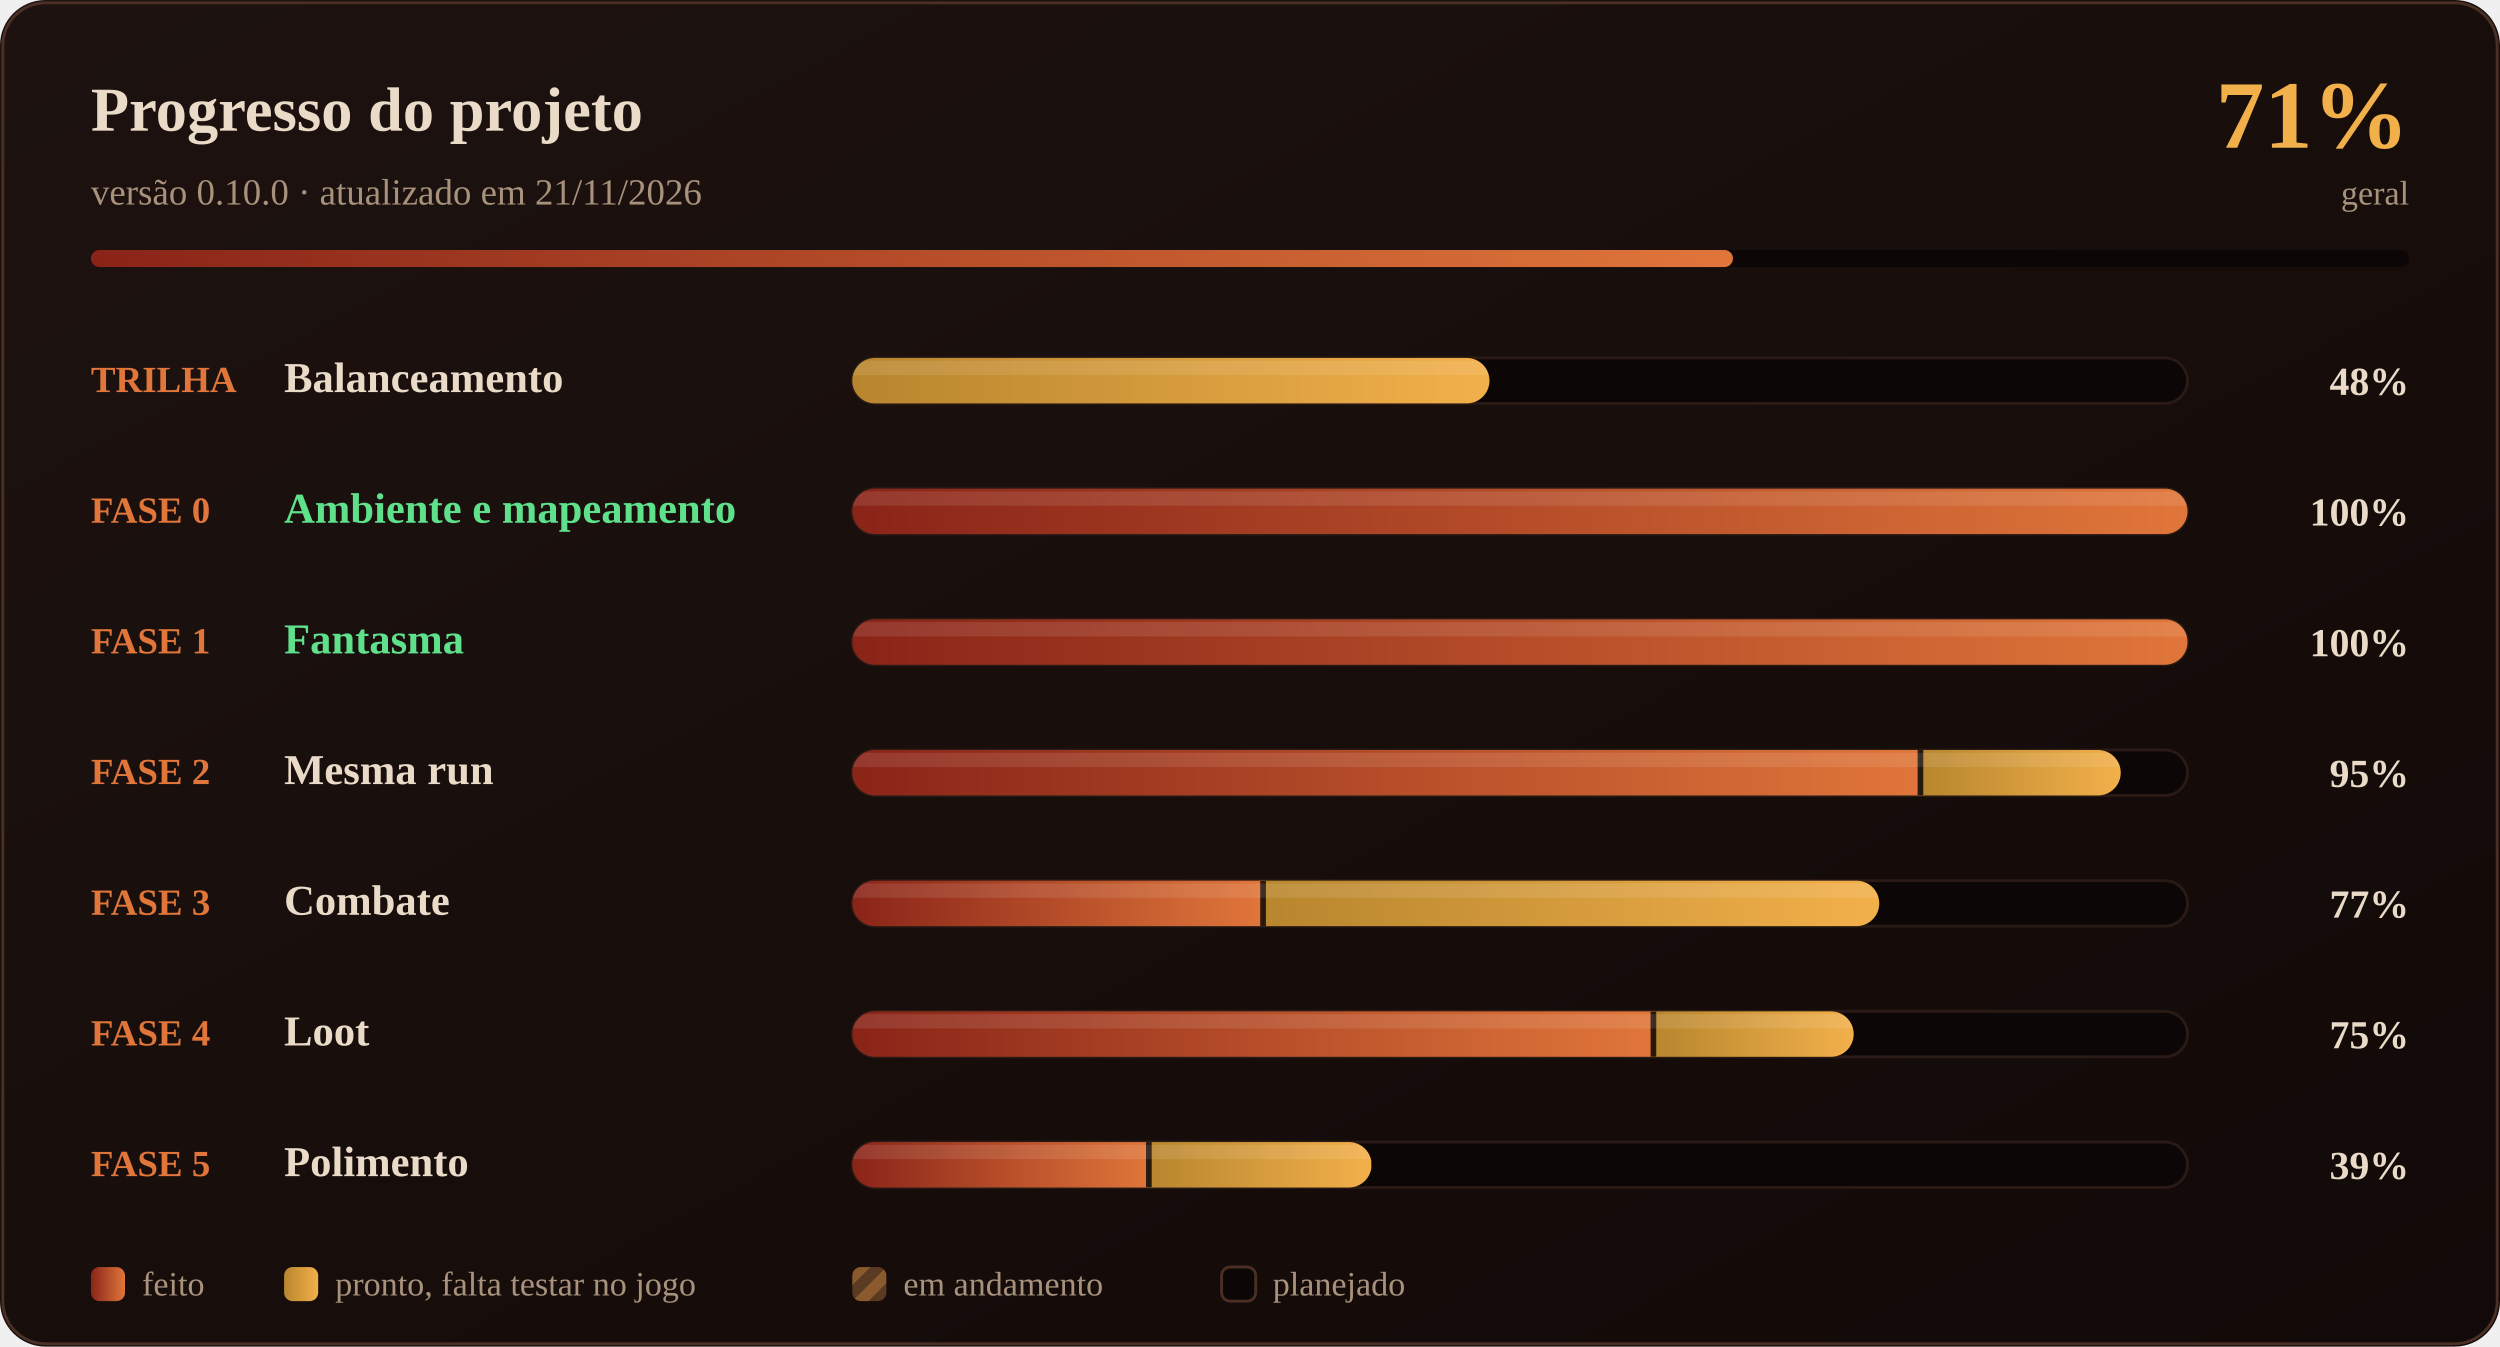
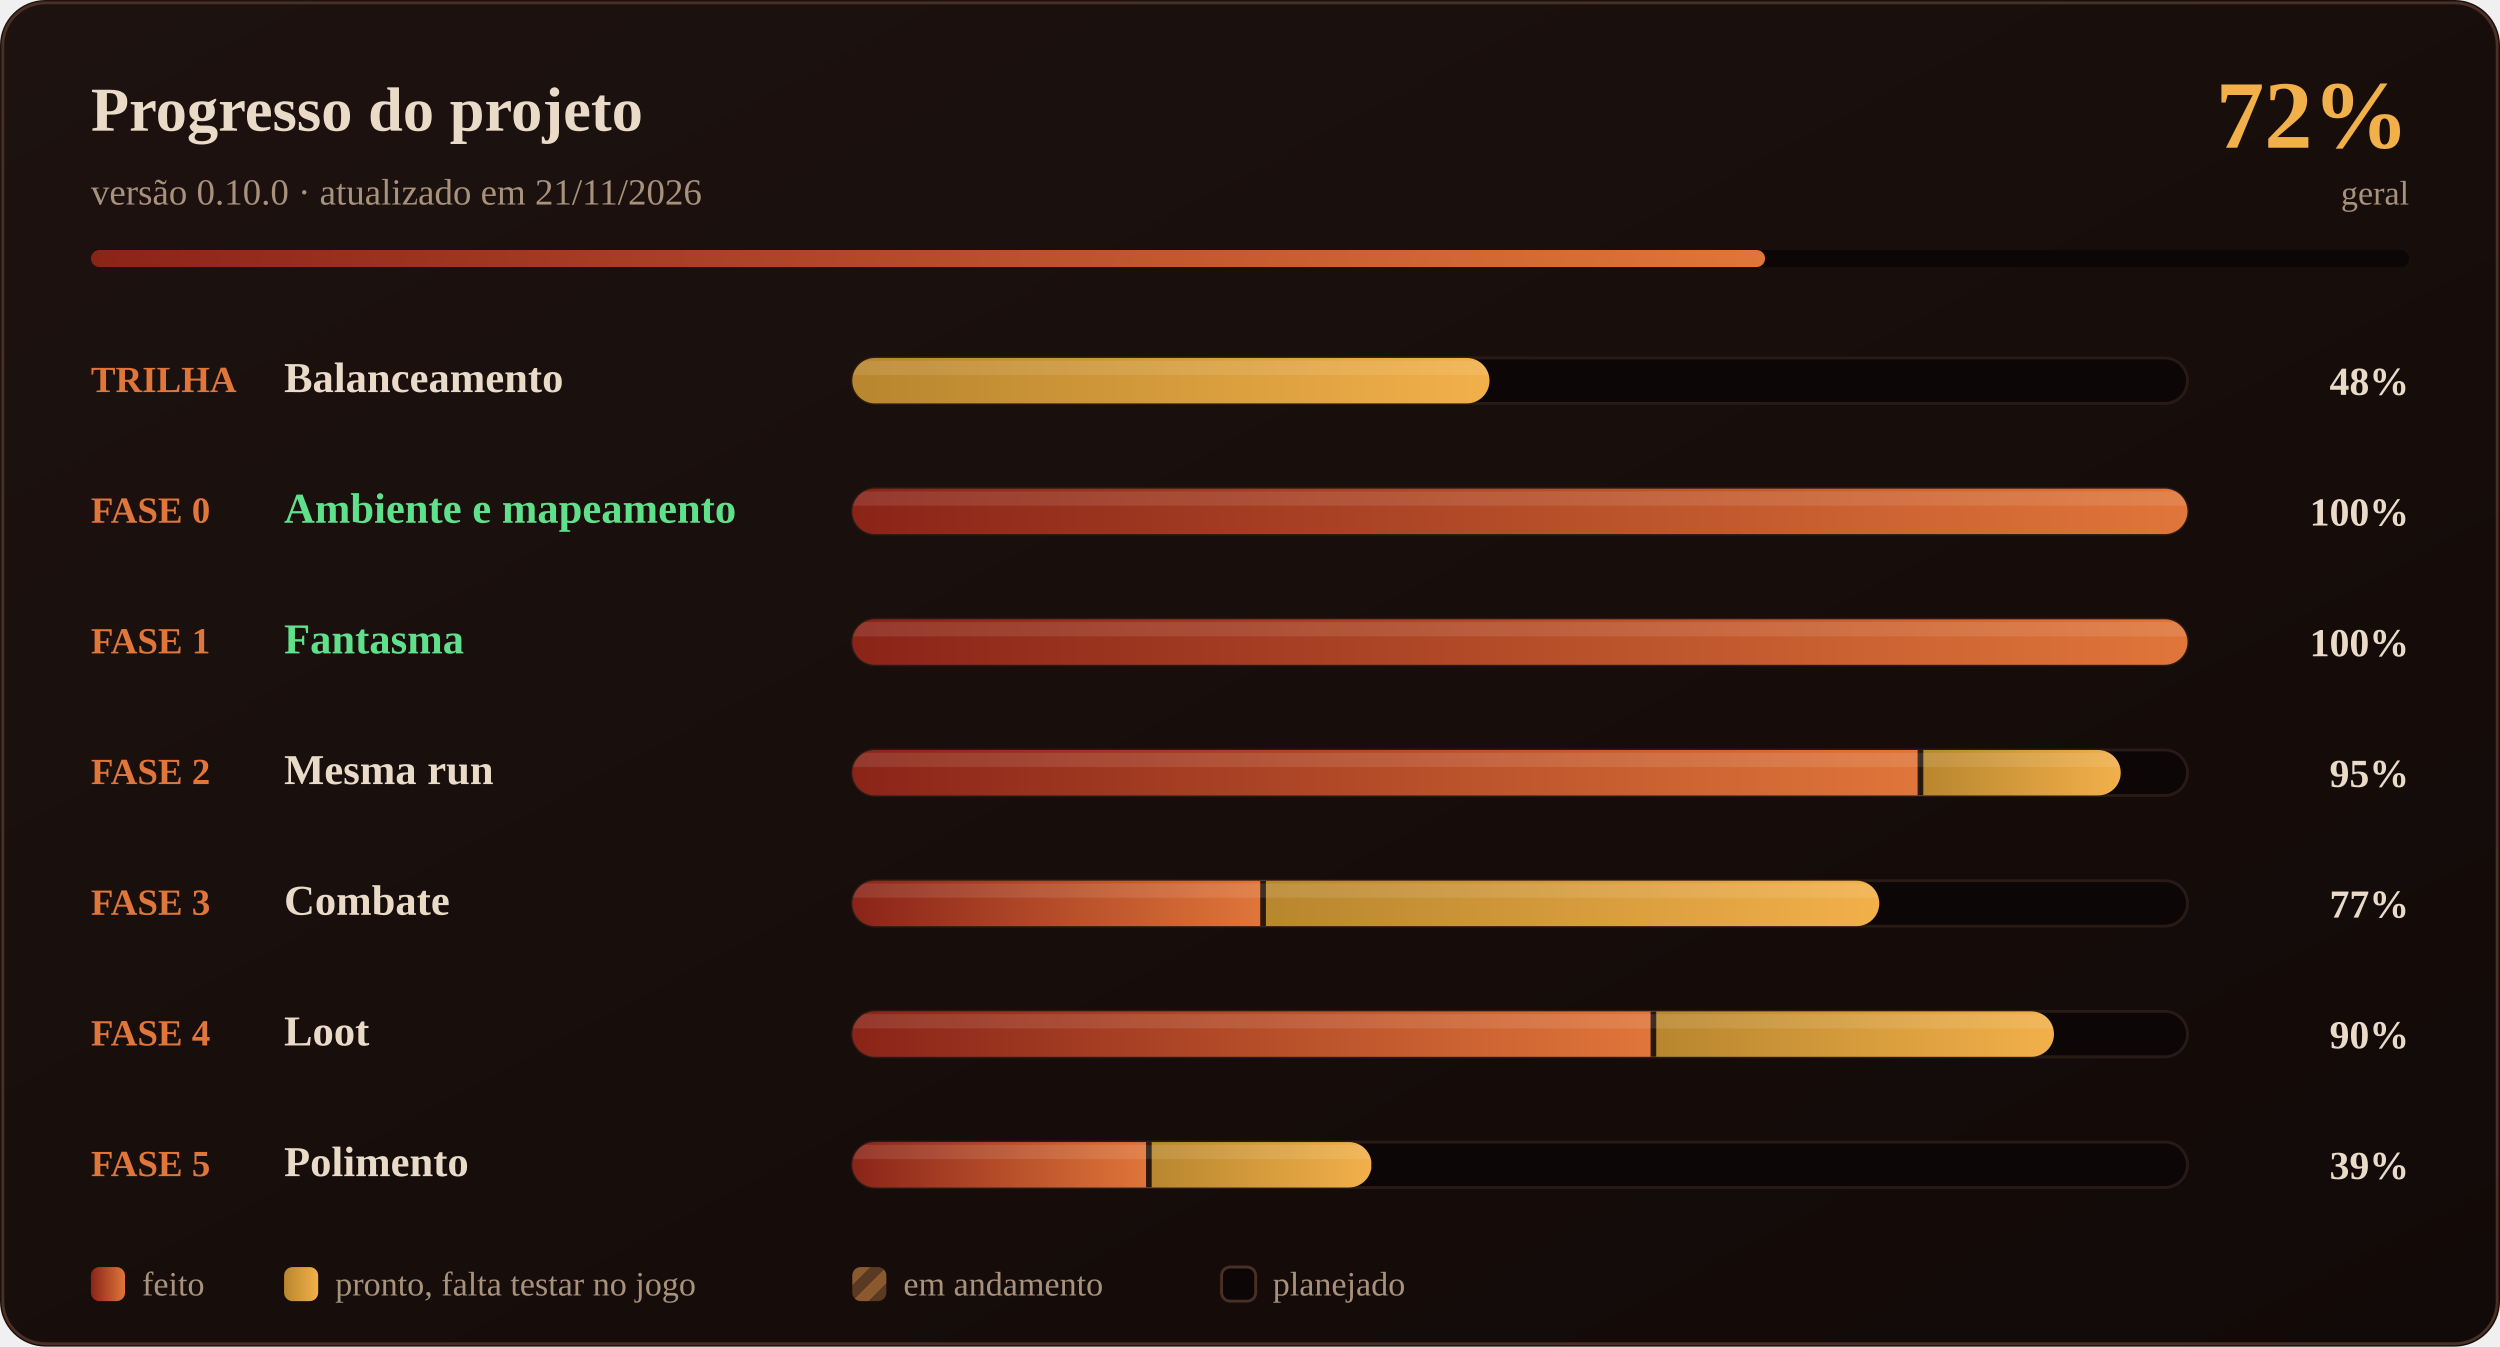
<svg xmlns="http://www.w3.org/2000/svg" width="880" height="474" viewBox="0 0 880 474" font-family="Georgia, 'Times New Roman', serif">
  <defs>
    <linearGradient id="fundo" x1="0" y1="0" x2="1" y2="1">
      <stop offset="0" stop-color="#1d1210" />
      <stop offset="1" stop-color="#120a08" />
    </linearGradient>
    <linearGradient id="fogo" x1="0" y1="0" x2="1" y2="0">
      <stop offset="0" stop-color="#8a2418" />
      <stop offset="1" stop-color="#e0763a" />
    </linearGradient>
    <linearGradient id="teste" x1="0" y1="0" x2="1" y2="0">
      <stop offset="0" stop-color="#b8862e" />
      <stop offset="1" stop-color="#f2b04a" />
    </linearGradient>
    <pattern id="andamento" width="8" height="8" patternUnits="userSpaceOnUse" patternTransform="rotate(45)">
      <rect width="8" height="8" fill="#5a3a22" />
      <rect width="4" height="8" fill="#8a5a2e" />
    </pattern>
  </defs>
  <rect width="880" height="474" rx="16" fill="url(#fundo)" />
  <rect x="1" y="1" width="878" height="472" rx="15" fill="none" stroke="#4a2f25" />
  <text x="32" y="46" fill="#eadbc8" font-size="22" font-weight="700">Progresso do projeto</text>
  <text x="32" y="72" fill="#a8927c" font-size="13">versão 0.10.0 · atualizado em 21/11/2026</text>
-   <text x="848" y="52" fill="#f2b04a" font-size="34" font-weight="800" text-anchor="end">71%</text>
+   <text x="848" y="52" fill="#f2b04a" font-size="34" font-weight="800" text-anchor="end">72%</text>
  <text x="848" y="72" fill="#a8927c" font-size="12" text-anchor="end">geral</text>
  <rect x="32" y="88" width="816" height="6" rx="3" fill="#0c0706" />
-   <rect x="32" y="88" width="578.0" height="6" rx="3" fill="url(#fogo)" />
+   <rect x="32" y="88" width="589.3" height="6" rx="3" fill="url(#fogo)" />
  <text x="32" y="138" fill="#e0763a" font-size="13" font-weight="700">TRILHA</text>
  <text x="100" y="138" fill="#eadbc8" font-size="15" font-weight="600">Balanceamento</text>
  <rect x="300" y="126" width="470" height="16" rx="8" fill="#0c0706" stroke="#2a1a15" />
  <clipPath id="barra0">
    <rect x="300" y="126" width="224.3" height="16" rx="8" />
  </clipPath>
  <g clip-path="url(#barra0)">
    <rect x="300.0" y="126" width="224.3" height="16" fill="url(#teste)" />
    <rect x="300" y="127" width="224.3" height="5" fill="#fff" opacity="0.10" />
  </g>
  <text x="848" y="139" fill="#eadbc8" font-size="14" font-weight="700" text-anchor="end">48%</text>
  <text x="32" y="184" fill="#e0763a" font-size="13" font-weight="700">FASE 0</text>
  <text x="100" y="184" fill="#5fe08a" font-size="15" font-weight="600">Ambiente e mapeamento</text>
  <rect x="300" y="172" width="470" height="16" rx="8" fill="#0c0706" stroke="#2a1a15" />
  <clipPath id="barra1">
    <rect x="300" y="172" width="470.0" height="16" rx="8" />
  </clipPath>
  <g clip-path="url(#barra1)">
    <rect x="300.0" y="172" width="470.0" height="16" fill="url(#fogo)" />
    <rect x="300" y="173" width="470.0" height="5" fill="#fff" opacity="0.10" />
  </g>
  <text x="848" y="185" fill="#eadbc8" font-size="14" font-weight="700" text-anchor="end">100%</text>
  <text x="32" y="230" fill="#e0763a" font-size="13" font-weight="700">FASE 1</text>
  <text x="100" y="230" fill="#5fe08a" font-size="15" font-weight="600">Fantasma</text>
  <rect x="300" y="218" width="470" height="16" rx="8" fill="#0c0706" stroke="#2a1a15" />
  <clipPath id="barra2">
    <rect x="300" y="218" width="470.0" height="16" rx="8" />
  </clipPath>
  <g clip-path="url(#barra2)">
    <rect x="300.0" y="218" width="470.0" height="16" fill="url(#fogo)" />
    <rect x="300" y="219" width="470.0" height="5" fill="#fff" opacity="0.10" />
  </g>
  <text x="848" y="231" fill="#eadbc8" font-size="14" font-weight="700" text-anchor="end">100%</text>
  <text x="32" y="276" fill="#e0763a" font-size="13" font-weight="700">FASE 2</text>
  <text x="100" y="276" fill="#eadbc8" font-size="15" font-weight="600">Mesma run</text>
  <rect x="300" y="264" width="470" height="16" rx="8" fill="#0c0706" stroke="#2a1a15" />
  <clipPath id="barra3">
    <rect x="300" y="264" width="446.5" height="16" rx="8" />
  </clipPath>
  <g clip-path="url(#barra3)">
    <rect x="300.0" y="264" width="376.0" height="16" fill="url(#fogo)" />
    <rect x="676.0" y="264" width="70.5" height="16" fill="url(#teste)" />
    <rect x="675.0" y="264" width="2" height="16" fill="#0c0706" opacity="0.85" />
    <rect x="300" y="265" width="446.5" height="5" fill="#fff" opacity="0.10" />
  </g>
  <text x="848" y="277" fill="#eadbc8" font-size="14" font-weight="700" text-anchor="end">95%</text>
  <text x="32" y="322" fill="#e0763a" font-size="13" font-weight="700">FASE 3</text>
  <text x="100" y="322" fill="#eadbc8" font-size="15" font-weight="600">Combate</text>
  <rect x="300" y="310" width="470" height="16" rx="8" fill="#0c0706" stroke="#2a1a15" />
  <clipPath id="barra4">
    <rect x="300" y="310" width="361.5" height="16" rx="8" />
  </clipPath>
  <g clip-path="url(#barra4)">
    <rect x="300.0" y="310" width="144.6" height="16" fill="url(#fogo)" />
    <rect x="444.6" y="310" width="216.9" height="16" fill="url(#teste)" />
    <rect x="443.6" y="310" width="2" height="16" fill="#0c0706" opacity="0.85" />
    <rect x="300" y="311" width="361.5" height="5" fill="#fff" opacity="0.10" />
  </g>
  <text x="848" y="323" fill="#eadbc8" font-size="14" font-weight="700" text-anchor="end">77%</text>
  <text x="32" y="368" fill="#e0763a" font-size="13" font-weight="700">FASE 4</text>
  <text x="100" y="368" fill="#eadbc8" font-size="15" font-weight="600">Loot</text>
  <rect x="300" y="356" width="470" height="16" rx="8" fill="#0c0706" stroke="#2a1a15" />
  <clipPath id="barra5">
-     <rect x="300" y="356" width="352.5" height="16" rx="8" />
+     <rect x="300" y="356" width="423.0" height="16" rx="8" />
  </clipPath>
  <g clip-path="url(#barra5)">
    <rect x="300.0" y="356" width="282.0" height="16" fill="url(#fogo)" />
-     <rect x="582.0" y="356" width="70.5" height="16" fill="url(#teste)" />
+     <rect x="582.0" y="356" width="141.0" height="16" fill="url(#teste)" />
    <rect x="581.0" y="356" width="2" height="16" fill="#0c0706" opacity="0.85" />
-     <rect x="300" y="357" width="352.5" height="5" fill="#fff" opacity="0.10" />
+     <rect x="300" y="357" width="423.0" height="5" fill="#fff" opacity="0.10" />
  </g>
-   <text x="848" y="369" fill="#eadbc8" font-size="14" font-weight="700" text-anchor="end">75%</text>
+   <text x="848" y="369" fill="#eadbc8" font-size="14" font-weight="700" text-anchor="end">90%</text>
  <text x="32" y="414" fill="#e0763a" font-size="13" font-weight="700">FASE 5</text>
  <text x="100" y="414" fill="#eadbc8" font-size="15" font-weight="600">Polimento</text>
  <rect x="300" y="402" width="470" height="16" rx="8" fill="#0c0706" stroke="#2a1a15" />
  <clipPath id="barra6">
    <rect x="300" y="402" width="182.8" height="16" rx="8" />
  </clipPath>
  <g clip-path="url(#barra6)">
    <rect x="300.0" y="402" width="104.4" height="16" fill="url(#fogo)" />
    <rect x="404.4" y="402" width="78.3" height="16" fill="url(#teste)" />
    <rect x="403.4" y="402" width="2" height="16" fill="#0c0706" opacity="0.85" />
    <rect x="300" y="403" width="182.8" height="5" fill="#fff" opacity="0.10" />
  </g>
  <text x="848" y="415" fill="#eadbc8" font-size="14" font-weight="700" text-anchor="end">39%</text>
  <rect x="32" y="446" width="12" height="12" rx="3" fill="url(#fogo)" />
  <text x="50" y="456" fill="#a8927c" font-size="12">feito</text>
  <rect x="100" y="446" width="12" height="12" rx="3" fill="url(#teste)" />
  <text x="118" y="456" fill="#a8927c" font-size="12">pronto, falta testar no jogo</text>
  <rect x="300" y="446" width="12" height="12" rx="3" fill="url(#andamento)" />
  <text x="318" y="456" fill="#a8927c" font-size="12">em andamento</text>
  <rect x="430" y="446" width="12" height="12" rx="3" fill="#0c0706" stroke="#4a2f25" />
  <text x="448" y="456" fill="#a8927c" font-size="12">planejado</text>
</svg>
